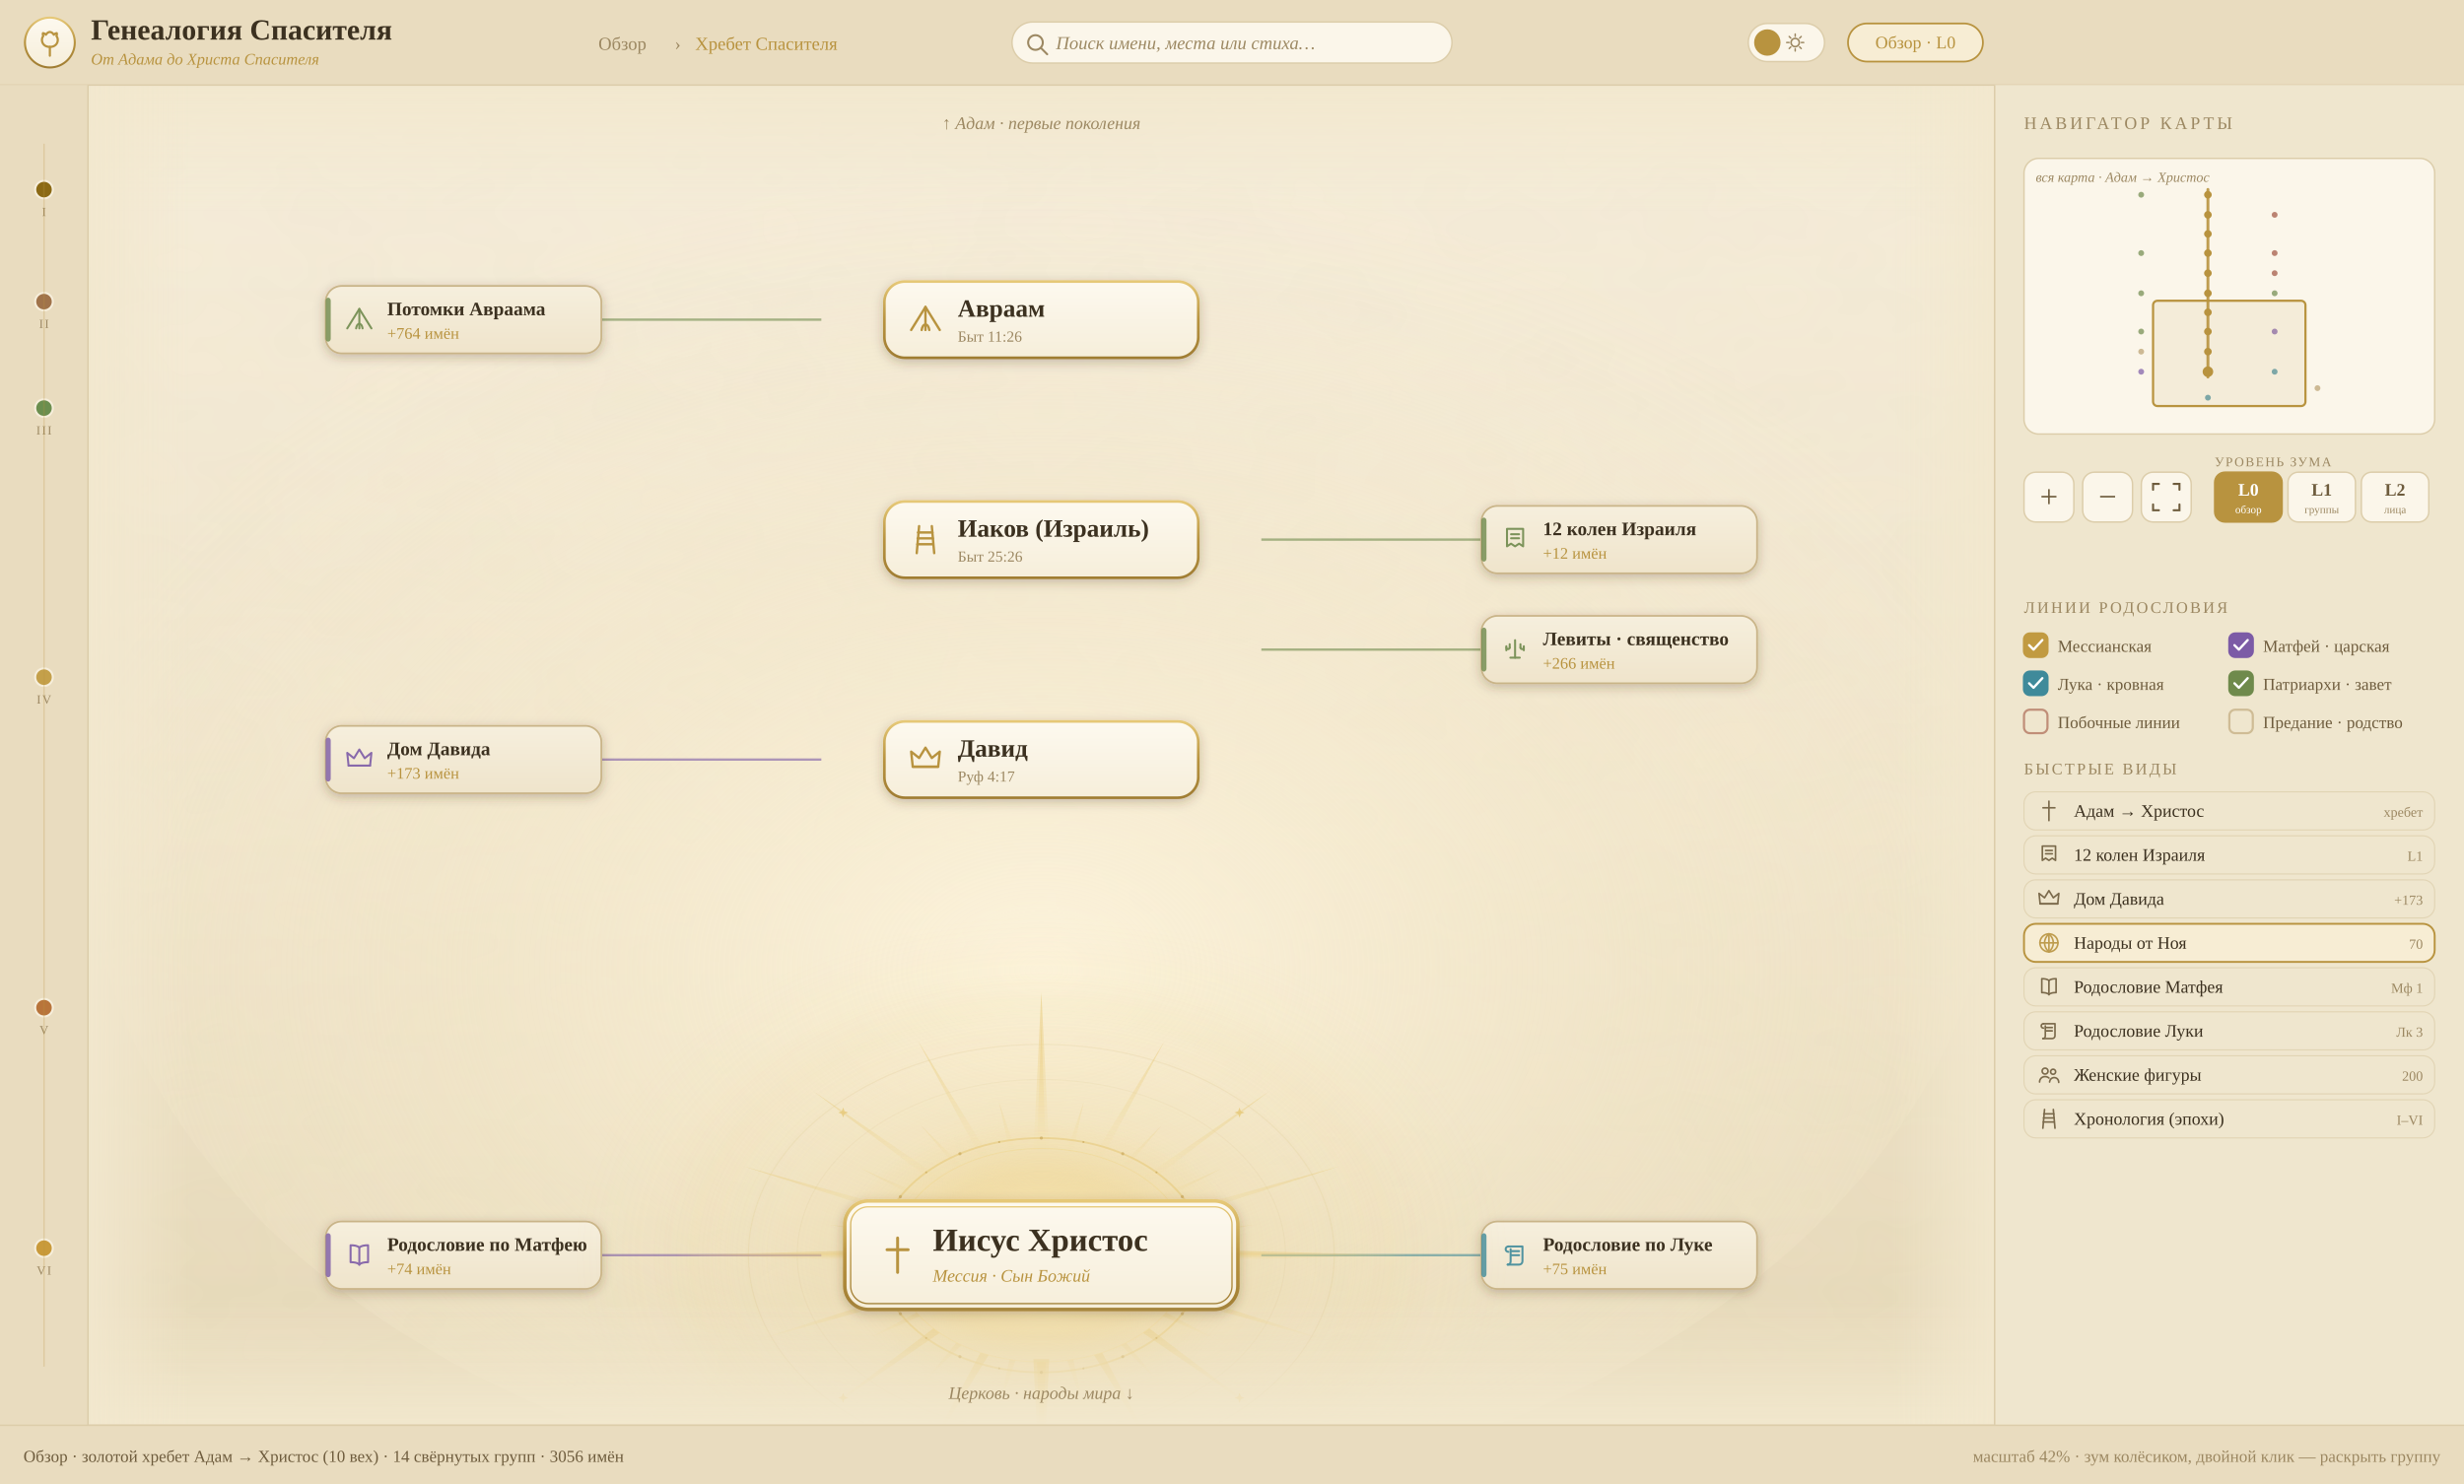
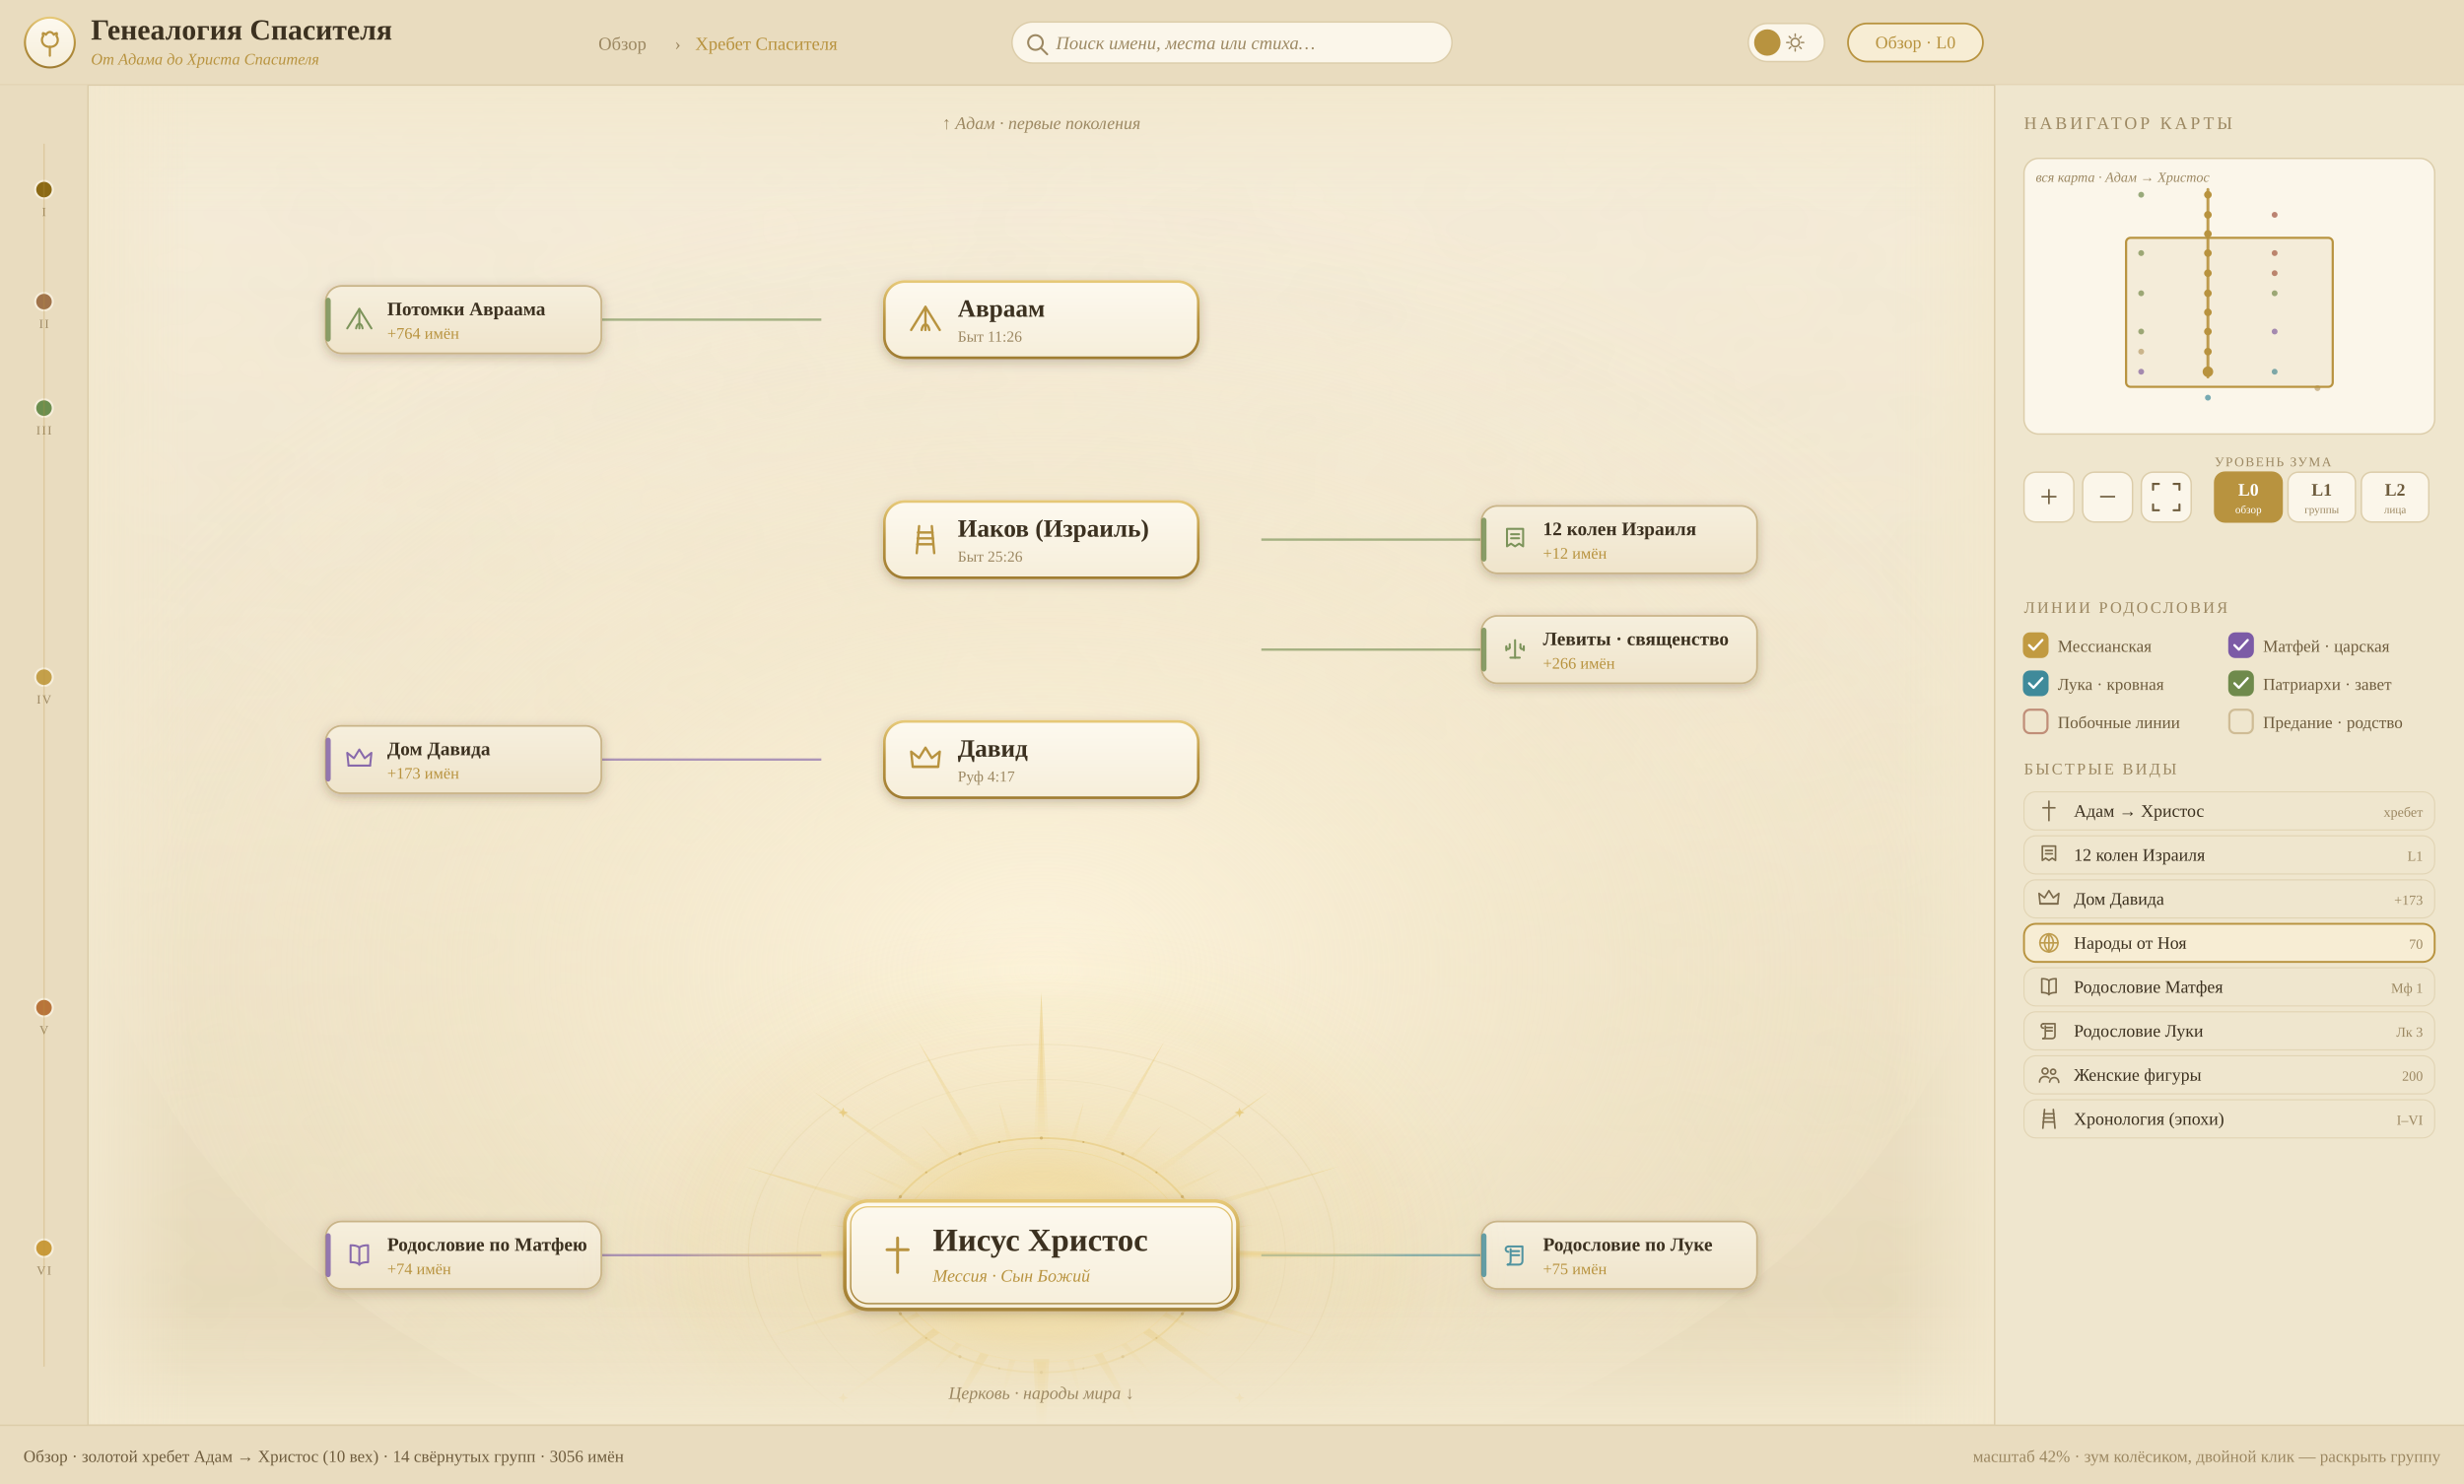
<svg xmlns="http://www.w3.org/2000/svg" viewBox="0 0 1680 1012" width="1680" height="1012" font-family="Georgia, 'Times New Roman', serif" role="img" aria-label="Генеалогия Спасителя — прототип интерфейса">
  <defs>
    <linearGradient id="paperGrad" x1="0" y1="0" x2="0" y2="1">
      <stop offset="0%" stop-color="#f6eedb" />
      <stop offset="55%" stop-color="#f0e5cb" />
      <stop offset="100%" stop-color="#e6d8b8" />
    </linearGradient>
    <linearGradient id="goldGrad" x1="0" y1="0" x2="0" y2="1">
      <stop offset="0%" stop-color="#e6c877" />
      <stop offset="50%" stop-color="#b8933f" />
      <stop offset="100%" stop-color="#a07d33" />
    </linearGradient>
    <linearGradient id="cardGrad" x1="0" y1="0" x2="0" y2="1">
      <stop offset="0%" stop-color="#fdf9ef" />
      <stop offset="100%" stop-color="#f6eeda" />
    </linearGradient>
    <linearGradient id="megaGrad" x1="0" y1="0" x2="0" y2="1">
      <stop offset="0%" stop-color="#f6efdd" />
      <stop offset="100%" stop-color="#efe4cb" />
    </linearGradient>
    <filter id="paperTex" x="-5%" y="-5%" width="110%" height="110%">
      <feTurbulence type="fractalNoise" baseFrequency="0.011 0.017" numOctaves="3" seed="7" stitchTiles="stitch" result="mot" />
      <feColorMatrix in="mot" type="matrix" values="0 0 0 0 0.42  0 0 0 0 0.32  0 0 0 0 0.15  0 0 0 0.06 0" />
    </filter>
    <filter id="grain" x="0" y="0" width="100%" height="100%">
      <feTurbulence type="fractalNoise" baseFrequency="0.9" numOctaves="2" seed="11" stitchTiles="stitch" result="g" />
      <feColorMatrix in="g" type="matrix" values="0 0 0 0 0  0 0 0 0 0  0 0 0 0 0  0 0 0 0.035 0" />
    </filter>
    <filter id="cardShadow" x="-30%" y="-30%" width="160%" height="180%">
      <feDropShadow dx="0" dy="2.2" stdDeviation="3.4" flood-color="#4a3616" flood-opacity="0.26" />
    </filter>
    <filter id="goldSoft" x="-60%" y="-60%" width="220%" height="220%">
      <feGaussianBlur stdDeviation="3.2" />
    </filter>
    <filter id="desat">
      <feColorMatrix type="saturate" values="0.15" />
    </filter>
    <radialGradient id="christBloom" cx="50%" cy="50%" r="50%">
      <stop offset="0%" stop-color="#f0d488" stop-opacity="0.55" />
      <stop offset="38%" stop-color="#e6c877" stop-opacity="0.22" />
      <stop offset="100%" stop-color="#e6c877" stop-opacity="0" />
    </radialGradient>
    <linearGradient id="christRay" x1="0" y1="0" x2="0" y2="1">
      <stop offset="0%" stop-color="#e6c877" stop-opacity="0.85" />
      <stop offset="100%" stop-color="#f0d488" stop-opacity="0" />
    </linearGradient>
    <radialGradient id="christCore" cx="50%" cy="50%" r="50%">
      <stop offset="0%" stop-color="#fff7e2" stop-opacity="0.9" />
      <stop offset="60%" stop-color="#f0d488" stop-opacity="0.3" />
      <stop offset="100%" stop-color="#f0d488" stop-opacity="0" />
    </radialGradient>
    <radialGradient id="christMandorla" cx="50%" cy="50%" r="50%">
      <stop offset="0%" stop-color="#fff7e2" stop-opacity="0" />
      <stop offset="58%" stop-color="#f0d488" stop-opacity="0" />
      <stop offset="74%" stop-color="#e6c877" stop-opacity="0.06" />
      <stop offset="86%" stop-color="#f0d488" stop-opacity="0.04" />
      <stop offset="100%" stop-color="#f0d488" stop-opacity="0" />
    </radialGradient>
    <radialGradient id="mapGlow" cx="50%" cy="60%" r="65%">
      <stop offset="0%" stop-color="#fff6df" stop-opacity="0.85" />
      <stop offset="48%" stop-color="#f7eccf" stop-opacity="0.4" />
      <stop offset="80%" stop-color="#f7eccf" stop-opacity="0.1" />
      <stop offset="100%" stop-color="#f7eccf" stop-opacity="0" />
    </radialGradient>
    <linearGradient id="fogT" x1="0" y1="0" x2="0" y2="1">
      <stop offset="0%" stop-color="#f2e8ce" stop-opacity="0.96" />
      <stop offset="100%" stop-color="#f2e8ce" stop-opacity="0" />
    </linearGradient>
    <linearGradient id="fogB" x1="0" y1="0" x2="0" y2="1">
      <stop offset="0%" stop-color="#f2e8ce" stop-opacity="0" />
      <stop offset="100%" stop-color="#f2e8ce" stop-opacity="0.96" />
    </linearGradient>
    <linearGradient id="fogL" x1="0" y1="0" x2="1" y2="0">
      <stop offset="0%" stop-color="#f2e8ce" stop-opacity="0.9" />
      <stop offset="100%" stop-color="#f2e8ce" stop-opacity="0" />
    </linearGradient>
    <linearGradient id="fogR" x1="0" y1="0" x2="1" y2="0">
      <stop offset="0%" stop-color="#f2e8ce" stop-opacity="0" />
      <stop offset="100%" stop-color="#f2e8ce" stop-opacity="0.9" />
    </linearGradient>
    <clipPath id="mapClip">
      <rect x="60" y="58" width="1300" height="914" />
    </clipPath>
    <clipPath id="miniClip">
      <rect x="1380" y="108" width="280" height="188" rx="10" />
    </clipPath>
    <symbol id="ic-person" viewBox="0 0 24 24" fill="none" stroke="currentColor" stroke-width="1.5" stroke-linecap="round" stroke-linejoin="round">
      <circle cx="12" cy="8" r="3.4" />
      <path d="M5.5 19c0-3.6 2.9-6 6.5-6s6.5 2.4 6.5 6" />
    </symbol>
    <symbol id="ic-people" viewBox="0 0 24 24" fill="none" stroke="currentColor" stroke-width="1.5" stroke-linecap="round" stroke-linejoin="round">
      <circle cx="8.5" cy="8.6" r="2.7" />
      <circle cx="15.8" cy="9.2" r="2.3" />
      <path d="M3.5 18.5c0-2.9 2.2-4.9 5-4.9 1.4 0 2.6.5 3.5 1.3" />
      <path d="M12.6 18.5c.2-2.4 2-4 4.2-4 2.3 0 4.1 1.8 4.1 4.4" />
    </symbol>
    <symbol id="ic-ark" viewBox="0 0 24 24" fill="none" stroke="currentColor" stroke-width="1.5" stroke-linecap="round" stroke-linejoin="round">
      <path d="M3 12.5c1.6 3 5 4.7 9 4.7s7.4-1.7 9-4.7" />
      <path d="M6.2 12.4V8.8h11.6v3.6" />
      <path d="M9.4 8.8V6.4h5.2v2.4" />
      <path d="M12 6.4V4.6" />
    </symbol>
    <symbol id="ic-tent" viewBox="0 0 24 24" fill="none" stroke="currentColor" stroke-width="1.5" stroke-linecap="round" stroke-linejoin="round">
      <path d="M3 18.5 12 4l9 14.5" />
      <path d="M12 4v14.5" />
      <path d="M9.6 18.5c.3-2 1.1-3.4 2.4-3.4s2.1 1.4 2.4 3.4" />
    </symbol>
    <symbol id="ic-ladder" viewBox="0 0 24 24" fill="none" stroke="currentColor" stroke-width="1.5" stroke-linecap="round" stroke-linejoin="round">
      <path d="M8 3.5 6.5 20.5M16 3.5 17.5 20.5" />
      <path d="M7.3 7.5h9.1M7.1 11.2h9.5M6.9 14.9h9.9" />
    </symbol>
    <symbol id="ic-lion" viewBox="0 0 24 24" fill="none" stroke="currentColor" stroke-width="1.5" stroke-linecap="round" stroke-linejoin="round">
      <circle cx="8.7" cy="8" r="1.7" />
      <circle cx="15.3" cy="8" r="1.7" />
      <circle cx="12" cy="12.6" r="6" />
      <circle cx="12" cy="13" r="3.7" />
      <circle cx="10.4" cy="12.3" r=".62" fill="currentColor" stroke="none" />
      <circle cx="13.6" cy="12.3" r=".62" fill="currentColor" stroke="none" />
      <path d="M12 13.8v1.2M10.8 15.1c.75.55 1.65.55 2.4 0" />
      <path d="M8.9 10.4c.5-.45 1.2-.45 1.7 0M13.4 10.4c.5-.45 1.2-.45 1.7 0" />
    </symbol>
    <symbol id="ic-crown" viewBox="0 0 24 24" fill="none" stroke="currentColor" stroke-width="1.5" stroke-linecap="round" stroke-linejoin="round">
      <path d="M4 16.5 3 7l5 4 4-6.5 4 6.5 5-4-1 9.5z" />
      <path d="M4 16.5h16" />
    </symbol>
    <symbol id="ic-cross" viewBox="0 0 24 24" fill="none" stroke="currentColor" stroke-width="1.5" stroke-linecap="round" stroke-linejoin="round">
      <path d="M12 3.2v17.6M6.6 9.2h10.8" />
    </symbol>
    <symbol id="ic-tree" viewBox="0 0 24 24" fill="none" stroke="currentColor" stroke-width="1.5" stroke-linecap="round" stroke-linejoin="round">
      <path d="M12 21v-6" />
      <path d="M12 15c-3.6 0-5.4-2.3-5.4-4.8 0-1 .4-2 .9-2.6-.3-.6-.4-1.3-.2-2 .8.1 1.5.5 2 1.1.6-1 1.6-1.9 2.7-1.9s2.1.9 2.7 1.9c.5-.6 1.2-1 2-1.1.2.7.1 1.4-.2 2 .5.6.9 1.6.9 2.6C17.4 12.7 15.6 15 12 15z" />
    </symbol>
    <symbol id="ic-scroll" viewBox="0 0 24 24" fill="none" stroke="currentColor" stroke-width="1.5" stroke-linecap="round" stroke-linejoin="round">
      <path d="M7 5.5h10.5v11a2.5 2.5 0 0 1-2.5 2.5H6.5" />
      <path d="M9.5 9h5.5M9.5 12h5.5" />
      <path d="M7 5.5A2 2 0 0 0 5 7.5 2 2 0 0 0 7 9.5M6.5 19a2.2 2.2 0 0 0 2.2-2.2V7.5" />
    </symbol>
    <symbol id="ic-book" viewBox="0 0 24 24" fill="none" stroke="currentColor" stroke-width="1.5" stroke-linecap="round" stroke-linejoin="round">
      <path d="M12 6.2v13" />
      <path d="M12 6.2C10.4 5 8.4 4.6 5.5 4.6v12.6c2.9 0 4.9.4 6.5 1.6 1.6-1.2 3.6-1.6 6.5-1.6V4.6c-2.9 0-4.9.4-6.5 1.6z" />
    </symbol>
    <symbol id="ic-temple" viewBox="0 0 24 24" fill="none" stroke="currentColor" stroke-width="1.5" stroke-linecap="round" stroke-linejoin="round">
      <path d="M3.5 8 12 3.5 20.5 8z" />
      <path d="M4.5 8v8.5M9 8v8.5M15 8v8.5M19.5 8v8.5" />
      <path d="M3 20h18M3.5 16.5h17" />
    </symbol>
    <symbol id="ic-menorah" viewBox="0 0 24 24" fill="none" stroke="currentColor" stroke-width="1.5" stroke-linecap="round" stroke-linejoin="round">
      <path d="M12 5v13" />
      <path d="M8 8v2.5M16 8v2.5M5.5 9.5v3M18.5 9.5v3" />
      <path d="M8 10.5c0 1.5-2.5 1.5-2.5 0M16 10.5c0 1.5 2.5 1.5 2.5 0" />
      <path d="M8.5 18h7" />
    </symbol>
    <symbol id="ic-camel" viewBox="0 0 24 24" fill="none" stroke="currentColor" stroke-width="1.5" stroke-linecap="round" stroke-linejoin="round">
      <path d="M4 17.5v-2.3c0-.9.7-1.6 1.6-1.6.6 0 1.1.3 1.4.8.5-1.9 1.3-3.4 2.4-3.4 1 0 1.7 1.1 2.2 2.6.5-1 1.2-1.7 2.1-1.7 1.4 0 2.3 1.6 2.3 3.8v3.4" />
      <path d="M18 17.5v-4.2c0-.7.3-1.3.9-1.3" />
      <path d="M6.5 17.5v1.8M9.5 17.5v1.8M13.5 17.5v1.8M16.5 17.5v1.8" />
    </symbol>
    <symbol id="ic-mountain" viewBox="0 0 24 24" fill="none" stroke="currentColor" stroke-width="1.5" stroke-linecap="round" stroke-linejoin="round">
      <path d="M2.5 18.5 9 8l3.2 4.8L15 8.5l6.5 10z" />
      <path d="M7.4 10.4 9 8l1.6 2.4" />
    </symbol>
    <symbol id="ic-gate" viewBox="0 0 24 24" fill="none" stroke="currentColor" stroke-width="1.5" stroke-linecap="round" stroke-linejoin="round">
      <path d="M5 20V9a7 7 0 0 1 14 0v11" />
      <path d="M5 20h14" />
      <path d="M9 20v-7a3 3 0 0 1 6 0v7" />
    </symbol>
    <symbol id="ic-tribes" viewBox="0 0 24 24" fill="none" stroke="currentColor" stroke-width="1.5" stroke-linecap="round" stroke-linejoin="round">
      <path d="M6 4h12v13l-3-2-3 2-3-2-3 2z" />
      <path d="M9 8h6M9 11h6" />
    </symbol>
    <symbol id="ic-globe" viewBox="0 0 24 24" fill="none" stroke="currentColor" stroke-width="1.5" stroke-linecap="round" stroke-linejoin="round">
      <circle cx="12" cy="12" r="8.2" />
      <path d="M3.8 12h16.4M12 3.8v16.4" />
      <path d="M12 3.8c2.6 2.3 4 5.2 4 8.2s-1.4 5.9-4 8.2c-2.6-2.3-4-5.2-4-8.2s1.4-5.9 4-8.2z" />
    </symbol>
  </defs>
  <rect x="0" y="0" width="1680" height="1012" fill="#e9dcbf" />
  <g clip-path="url(#mapClip)">
    <rect x="60" y="58" width="1300" height="914" fill="url(#paperGrad)" />
    <rect x="60" y="58" width="1300" height="914" filter="url(#paperTex)" opacity="0.5" />
    <ellipse cx="710" cy="569.84" rx="650" ry="457" fill="url(#mapGlow)" />
    <line x1="710" y1="178" x2="710" y2="876" stroke="#f0d488" stroke-width="10" stroke-linecap="round" opacity="0.4" filter="url(#goldSoft)" />
    <line x1="710" y1="178" x2="710" y2="876" stroke="url(#goldGrad)" stroke-width="3.4" stroke-linecap="round" />
    <path d="M560.0 218.0 C 485.0 218.0, 485.0 218.0, 410.0 218.0" fill="none" stroke="#6f8a4c" stroke-width="1.6" opacity="0.6" />
    <path d="M860.0 368.0 C 935.0 368.0, 935.0 368.0, 1010.0 368.0" fill="none" stroke="#6f8a4c" stroke-width="1.6" opacity="0.6" />
    <path d="M560.0 518.0 C 485.0 518.0, 485.0 518.0, 410.0 518.0" fill="none" stroke="#7c5ba6" stroke-width="1.6" opacity="0.6" />
    <path d="M860.0 443.0 C 935.0 443.0, 935.0 443.0, 1010.0 443.0" fill="none" stroke="#6f8a4c" stroke-width="1.6" opacity="0.6" />
    <path d="M560.0 856.0 C 485.0 856.0, 485.0 856.0, 410.0 856.0" fill="none" stroke="#7c5ba6" stroke-width="1.6" opacity="0.6" />
    <path d="M860.0 856.0 C 935.0 856.0, 935.0 856.0, 1010.0 856.0" fill="none" stroke="#3f8a9a" stroke-width="1.6" opacity="0.6" />
    <g filter="url(#cardShadow)">
      <rect x="222.0" y="195.0" width="188" height="46" rx="11" fill="url(#megaGrad)" stroke="#c9b488" stroke-width="1.2" />
    </g>
    <rect x="222.0" y="203.0" width="3.5" height="30" rx="2" fill="#6f8a4c" opacity="0.8" />
    <use href="#ic-tent" x="234.0" y="207.0" width="22" height="22" color="#6f8a4c" opacity="0.9" />
    <text x="264.0" y="215.0" font-size="13" fill="#3c3120" font-weight="bold">Потомки Авраама</text>
    <text x="264.0" y="231.0" font-size="11" fill="#b8933f">+764 имён</text>
    <g filter="url(#cardShadow)">
      <rect x="1010.0" y="345.0" width="188" height="46" rx="11" fill="url(#megaGrad)" stroke="#c9b488" stroke-width="1.2" />
    </g>
    <rect x="1010.0" y="353.0" width="3.5" height="30" rx="2" fill="#6f8a4c" opacity="0.8" />
    <use href="#ic-tribes" x="1022.0" y="357.0" width="22" height="22" color="#6f8a4c" opacity="0.9" />
    <text x="1052.0" y="365.0" font-size="13" fill="#3c3120" font-weight="bold">12 колен Израиля</text>
    <text x="1052.0" y="381.0" font-size="11" fill="#b8933f">+12 имён</text>
    <g filter="url(#cardShadow)">
      <rect x="222.0" y="495.0" width="188" height="46" rx="11" fill="url(#megaGrad)" stroke="#c9b488" stroke-width="1.2" />
    </g>
    <rect x="222.0" y="503.0" width="3.5" height="30" rx="2" fill="#7c5ba6" opacity="0.8" />
    <use href="#ic-crown" x="234.0" y="507.0" width="22" height="22" color="#7c5ba6" opacity="0.9" />
    <text x="264.0" y="515.0" font-size="13" fill="#3c3120" font-weight="bold">Дом Давида</text>
    <text x="264.0" y="531.0" font-size="11" fill="#b8933f">+173 имён</text>
    <g filter="url(#cardShadow)">
      <rect x="1010.0" y="420.0" width="188" height="46" rx="11" fill="url(#megaGrad)" stroke="#c9b488" stroke-width="1.2" />
    </g>
    <rect x="1010.0" y="428.0" width="3.5" height="30" rx="2" fill="#6f8a4c" opacity="0.8" />
    <use href="#ic-menorah" x="1022.0" y="432.0" width="22" height="22" color="#6f8a4c" opacity="0.9" />
    <text x="1052.0" y="440.0" font-size="13" fill="#3c3120" font-weight="bold">Левиты · священство</text>
    <text x="1052.0" y="456.0" font-size="11" fill="#b8933f">+266 имён</text>
    <g filter="url(#cardShadow)">
      <rect x="222.0" y="833.0" width="188" height="46" rx="11" fill="url(#megaGrad)" stroke="#c9b488" stroke-width="1.2" />
    </g>
    <rect x="222.0" y="841.0" width="3.5" height="30" rx="2" fill="#7c5ba6" opacity="0.8" />
    <use href="#ic-book" x="234.0" y="845.0" width="22" height="22" color="#7c5ba6" opacity="0.9" />
    <text x="264.0" y="853.0" font-size="13" fill="#3c3120" font-weight="bold">Родословие по Матфею</text>
    <text x="264.0" y="869.0" font-size="11" fill="#b8933f">+74 имён</text>
    <g filter="url(#cardShadow)">
      <rect x="1010.0" y="833.0" width="188" height="46" rx="11" fill="url(#megaGrad)" stroke="#c9b488" stroke-width="1.2" />
    </g>
    <rect x="1010.0" y="841.0" width="3.5" height="30" rx="2" fill="#3f8a9a" opacity="0.8" />
    <use href="#ic-scroll" x="1022.0" y="845.0" width="22" height="22" color="#3f8a9a" opacity="0.9" />
    <text x="1052.0" y="853.0" font-size="13" fill="#3c3120" font-weight="bold">Родословие по Луке</text>
    <text x="1052.0" y="869.0" font-size="11" fill="#b8933f">+75 имён</text>
    <g filter="url(#cardShadow)">
      <rect x="603.0" y="192.0" width="214" height="52" rx="14" fill="url(#cardGrad)" stroke="url(#goldGrad)" stroke-width="1.8" />
    </g>
    <use href="#ic-tent" x="618.0" y="205.0" width="26" height="26" color="#b8933f" opacity="1" />
    <text x="653.0" y="216.0" font-size="17" fill="#3c3120" font-weight="bold">Авраам</text>
    <text x="653.0" y="233.0" font-size="10.5" fill="#9c8862">Быт 11:26</text>
    <g filter="url(#cardShadow)">
      <rect x="603.0" y="342.0" width="214" height="52" rx="14" fill="url(#cardGrad)" stroke="url(#goldGrad)" stroke-width="1.8" />
    </g>
    <use href="#ic-ladder" x="618.0" y="355.0" width="26" height="26" color="#b8933f" opacity="1" />
    <text x="653.0" y="366.0" font-size="17" fill="#3c3120" font-weight="bold">Иаков (Израиль)</text>
    <text x="653.0" y="383.0" font-size="10.5" fill="#9c8862">Быт 25:26</text>
    <g filter="url(#cardShadow)">
      <rect x="603.0" y="492.0" width="214" height="52" rx="14" fill="url(#cardGrad)" stroke="url(#goldGrad)" stroke-width="1.8" />
    </g>
    <use href="#ic-crown" x="618.0" y="505.0" width="26" height="26" color="#b8933f" opacity="1" />
    <text x="653.0" y="516.0" font-size="17" fill="#3c3120" font-weight="bold">Давид</text>
    <text x="653.0" y="533.0" font-size="10.5" fill="#9c8862">Руф 4:17</text>
    <ellipse cx="710.0" cy="856.0" rx="320.5" ry="230.8" fill="url(#christMandorla)" />
    <ellipse cx="710.0" cy="856.0" rx="199.7" ry="143.8" fill="none" stroke="#b8933f" stroke-width="0.8" opacity="0.1" />
    <ellipse cx="710.0" cy="856.0" rx="166.4" ry="119.8" fill="none" stroke="#b8933f" stroke-width="0.7" opacity="0.07" />
    <ellipse cx="710.0" cy="856.0" rx="265.1" ry="190.8" fill="url(#christBloom)" />
    <ellipse cx="710.0" cy="856.0" rx="141.8" ry="93.2" fill="url(#christCore)" />
    <path d="M811.0 853.8 L929.4 856.0 L811.0 858.2 Z" fill="url(#christRay)" opacity="0.6" />
    <path d="M809.5 868.7 L855.1 876.8 L808.7 871.7 Z" fill="url(#christRay)" opacity="0.34" />
    <path d="M804.5 881.8 L912.7 916.5 L802.2 885.9 Z" fill="url(#christRay)" opacity="0.6" />
    <path d="M795.2 895.2 L833.0 915.2 L792.9 897.7 Z" fill="url(#christRay)" opacity="0.34" />
    <path d="M783.6 905.9 L865.2 967.7 L779.3 909.0 Z" fill="url(#christRay)" opacity="0.6" />
    <path d="M767.9 915.7 L792.2 944.6 L764.4 917.4 Z" fill="url(#christRay)" opacity="0.34" />
    <path d="M751.5 922.4 L794.0 1002.0 L745.9 924.0 Z" fill="url(#christRay)" opacity="0.6" />
    <path d="M731.8 927.1 L738.9 960.5 L727.6 927.7 Z" fill="url(#christRay)" opacity="0.34" />
    <path d="M713.0 928.8 L710.0 1014.0 L707.0 928.8 Z" fill="url(#christRay)" opacity="0.6" />
    <path d="M692.4 927.7 L681.1 960.5 L688.2 927.1 Z" fill="url(#christRay)" opacity="0.34" />
    <path d="M674.1 924.0 L626.0 1002.0 L668.5 922.4 Z" fill="url(#christRay)" opacity="0.6" />
    <path d="M655.6 917.4 L627.8 944.6 L652.1 915.7 Z" fill="url(#christRay)" opacity="0.34" />
    <path d="M640.7 909.0 L554.8 967.7 L636.4 905.9 Z" fill="url(#christRay)" opacity="0.6" />
    <path d="M627.1 897.7 L587.0 915.2 L624.8 895.2 Z" fill="url(#christRay)" opacity="0.34" />
    <path d="M617.8 885.9 L507.3 916.5 L615.5 881.8 Z" fill="url(#christRay)" opacity="0.6" />
    <path d="M611.3 871.7 L564.9 876.8 L610.5 868.7 Z" fill="url(#christRay)" opacity="0.34" />
    <path d="M609.0 858.2 L490.6 856.0 L609.0 853.8 Z" fill="url(#christRay)" opacity="0.6" />
    <path d="M610.5 843.3 L564.9 835.2 L611.3 840.3 Z" fill="url(#christRay)" opacity="0.34" />
    <path d="M615.5 830.2 L507.3 795.5 L617.8 826.1 Z" fill="url(#christRay)" opacity="0.6" />
    <path d="M624.8 816.8 L587.0 796.8 L627.1 814.3 Z" fill="url(#christRay)" opacity="0.34" />
    <path d="M636.4 806.1 L554.8 744.3 L640.7 803.0 Z" fill="url(#christRay)" opacity="0.6" />
    <path d="M652.1 796.3 L627.8 767.4 L655.6 794.6 Z" fill="url(#christRay)" opacity="0.34" />
    <path d="M668.5 789.6 L626.0 710.0 L674.1 788.0 Z" fill="url(#christRay)" opacity="0.6" />
    <path d="M688.2 784.9 L681.1 751.5 L692.4 784.3 Z" fill="url(#christRay)" opacity="0.34" />
    <path d="M707.0 783.2 L710.0 698.0 L713.0 783.2 Z" fill="url(#christRay)" opacity="0.6" />
    <path d="M727.6 784.3 L738.9 751.5 L731.8 784.9 Z" fill="url(#christRay)" opacity="0.34" />
    <path d="M745.9 788.0 L794.0 710.0 L751.5 789.6 Z" fill="url(#christRay)" opacity="0.6" />
    <path d="M764.4 794.6 L792.2 767.4 L767.9 796.3 Z" fill="url(#christRay)" opacity="0.34" />
    <path d="M779.3 803.0 L865.2 744.3 L783.6 806.1 Z" fill="url(#christRay)" opacity="0.6" />
    <path d="M792.9 814.3 L833.0 796.8 L795.2 816.8 Z" fill="url(#christRay)" opacity="0.34" />
    <path d="M802.2 826.1 L912.7 795.5 L804.5 830.2 Z" fill="url(#christRay)" opacity="0.6" />
    <path d="M808.7 840.3 L855.1 835.2 L809.5 843.3 Z" fill="url(#christRay)" opacity="0.34" />
    <path d="M808.5 852.1 L959.0 856.0 L808.5 859.9 Z" fill="url(#christRay)" opacity="0.7" />
    <path d="M715.4 926.9 L710.0 1035.3 L704.6 926.9 Z" fill="url(#christRay)" opacity="0.7" />
    <path d="M611.5 859.9 L461.0 856.0 L611.5 852.1 Z" fill="url(#christRay)" opacity="0.7" />
    <path d="M704.6 785.1 L710.0 676.7 L715.4 785.1 Z" fill="url(#christRay)" opacity="0.7" />
    <ellipse cx="710.0" cy="856.0" rx="111.0" ry="79.9" fill="none" stroke="#e6c877" stroke-width="1.3" opacity="0.55" />
    <ellipse cx="710.0" cy="856.0" rx="101.1" ry="72.8" fill="none" stroke="#f0d488" stroke-width="0.7" opacity="0.4" />
    <circle cx="821.0" cy="856.0" r="1.1" fill="#b8933f" opacity="0.45" />
    <circle cx="817.2" cy="876.7" r="0.7" fill="#b8933f" opacity="0.45" />
    <circle cx="806.1" cy="895.9" r="1.1" fill="#b8933f" opacity="0.45" />
    <circle cx="788.5" cy="912.5" r="0.7" fill="#b8933f" opacity="0.45" />
    <circle cx="765.5" cy="925.2" r="1.1" fill="#b8933f" opacity="0.45" />
    <circle cx="738.7" cy="933.2" r="0.7" fill="#b8933f" opacity="0.45" />
    <circle cx="710.0" cy="935.9" r="1.1" fill="#b8933f" opacity="0.45" />
    <circle cx="681.3" cy="933.2" r="0.7" fill="#b8933f" opacity="0.45" />
    <circle cx="654.5" cy="925.2" r="1.1" fill="#b8933f" opacity="0.45" />
    <circle cx="631.5" cy="912.5" r="0.7" fill="#b8933f" opacity="0.45" />
    <circle cx="613.9" cy="895.9" r="1.1" fill="#b8933f" opacity="0.45" />
    <circle cx="602.8" cy="876.7" r="0.7" fill="#b8933f" opacity="0.45" />
    <circle cx="599.0" cy="856.0" r="1.1" fill="#b8933f" opacity="0.45" />
    <circle cx="602.8" cy="835.3" r="0.7" fill="#b8933f" opacity="0.45" />
    <circle cx="613.9" cy="816.1" r="1.1" fill="#b8933f" opacity="0.45" />
    <circle cx="631.5" cy="799.5" r="0.7" fill="#b8933f" opacity="0.45" />
    <circle cx="654.5" cy="786.8" r="1.1" fill="#b8933f" opacity="0.45" />
    <circle cx="681.3" cy="778.8" r="0.7" fill="#b8933f" opacity="0.45" />
    <circle cx="710.0" cy="776.1" r="1.1" fill="#b8933f" opacity="0.45" />
    <circle cx="738.7" cy="778.8" r="0.7" fill="#b8933f" opacity="0.45" />
    <circle cx="765.5" cy="786.8" r="1.1" fill="#b8933f" opacity="0.45" />
    <circle cx="788.5" cy="799.5" r="0.7" fill="#b8933f" opacity="0.45" />
    <circle cx="806.1" cy="816.1" r="1.1" fill="#b8933f" opacity="0.45" />
    <circle cx="817.2" cy="835.3" r="0.7" fill="#b8933f" opacity="0.45" />
    <path d="M845.1 949.9 L846.1 952.3 L848.5 953.3 L846.1 954.2 L845.1 956.7 L844.2 954.2 L841.7 953.3 L844.2 952.3 Z" fill="#e6c877" opacity="0.8" />
    <path d="M574.9 949.9 L575.8 952.3 L578.3 953.3 L575.8 954.2 L574.9 956.7 L573.9 954.2 L571.5 953.3 L573.9 952.3 Z" fill="#e6c877" opacity="0.8" />
    <path d="M574.9 755.3 L575.8 757.8 L578.3 758.7 L575.8 759.7 L574.9 762.1 L573.9 759.7 L571.5 758.7 L573.9 757.8 Z" fill="#e6c877" opacity="0.8" />
    <path d="M845.1 755.3 L846.1 757.8 L848.5 758.7 L846.1 759.7 L845.1 762.1 L844.2 759.7 L841.7 758.7 L844.2 757.8 Z" fill="#e6c877" opacity="0.8" />
    <g filter="url(#cardShadow)">
      <rect x="576.0" y="819.0" width="268" height="74" rx="16" fill="url(#cardGrad)" stroke="url(#goldGrad)" stroke-width="2.4" />
      <rect x="580.0" y="823.0" width="260" height="66" rx="12" fill="none" stroke="url(#goldGrad)" stroke-width="0.9" />
    </g>
    <use href="#ic-cross" x="596.0" y="840.0" width="32" height="32" color="#b8933f" opacity="1" />
    <text x="636.0" y="853.0" font-size="22" fill="#3c3120" font-weight="bold">Иисус Христос</text>
    <text x="636.0" y="874.0" font-size="12" fill="#b8933f" font-style="italic">Мессия · Сын Божий</text>
    <rect x="60" y="58" width="1300" height="86" fill="url(#fogT)" />
    <rect x="60" y="886" width="1300" height="86" fill="url(#fogB)" />
    <rect x="60" y="58" width="70" height="914" fill="url(#fogL)" />
    <rect x="1290" y="58" width="70" height="914" fill="url(#fogR)" />
    <text x="710" y="88" text-anchor="middle" font-size="12" fill="#9c8862" font-style="italic">↑ Адам · первые поколения</text>
    <text x="710" y="954" text-anchor="middle" font-size="12" fill="#9c8862" font-style="italic">Церковь · народы мира ↓</text>
  </g>
  <rect x="60" y="58" width="1300" height="914" fill="none" stroke="#dccdaa" stroke-width="1" />
  <rect x="0" y="0" width="1680" height="58" fill="#e9dcbf" />
  <line x1="0" y1="58" x2="1680" y2="58" stroke="#dccdaa" stroke-width="1" />
  <circle cx="34" cy="29" r="17" fill="url(#cardGrad)" stroke="url(#goldGrad)" stroke-width="1.4" />
  <use href="#ic-tree" x="22.0" y="17.0" width="24" height="24" color="#b8933f" opacity="1" />
  <text x="62" y="27" font-size="20" fill="#3c3120" font-weight="bold">Генеалогия Спасителя</text>
  <text x="62" y="44" font-size="11" fill="#b8933f" font-style="italic">От Адама до Христа Спасителя</text>
  <text x="408.0" y="34.0" font-size="12.5" fill="#9c8862">Обзор</text>
  <text x="460.0" y="34.0" font-size="12.5" fill="#9c8862">›</text>
  <text x="474.0" y="34.0" font-size="12.5" fill="#b8933f">Хребет Спасителя</text>
  <rect x="690.0" y="15.0" width="300.0" height="28" rx="14" fill="#fbf6ea" stroke="#dccdaa" stroke-width="1" />
  <circle cx="706.0" cy="29.0" r="5" fill="none" stroke="#9c8862" stroke-width="1.4" />
  <line x1="710.0" y1="33.0" x2="714.0" y2="37.0" stroke="#9c8862" stroke-width="1.4" stroke-linecap="round" />
  <text x="720.0" y="33.5" font-size="12.5" fill="#9c8862" font-style="italic">Поиск имени, места или стиха…</text>
  <rect x="1192.0" y="16.0" width="52" height="26" rx="13" fill="#fbf6ea" stroke="#dccdaa" stroke-width="1" />
  <circle cx="1205.0" cy="29.0" r="9" fill="#b8933f" />
  <circle cx="1224.0" cy="29.0" r="2.8" fill="none" stroke="#9c8862" stroke-width="1.1" />
  <g stroke="#9c8862" stroke-width="1" stroke-linecap="round">
    <line x1="1228.2" y1="29.0" x2="1229.8" y2="29.0" />
    <line x1="1227.0" y1="32.0" x2="1228.1" y2="33.1" />
    <line x1="1224.0" y1="33.2" x2="1224.0" y2="34.8" />
    <line x1="1221.0" y1="32.0" x2="1219.9" y2="33.1" />
    <line x1="1219.8" y1="29.0" x2="1218.2" y2="29.0" />
    <line x1="1221.0" y1="26.0" x2="1219.9" y2="24.9" />
    <line x1="1224.0" y1="24.8" x2="1224.0" y2="23.2" />
    <line x1="1227.0" y1="26.0" x2="1228.1" y2="24.9" />
  </g>
  <rect x="1260.0" y="16.0" width="92" height="26" rx="13" fill="#f7edd4" stroke="#b8933f" stroke-width="1.2" />
  <text x="1306.0" y="33.0" text-anchor="middle" font-size="12" fill="#b8933f">Обзор · L0</text>
  <rect x="0" y="58" width="60" height="914" fill="#e9dcbf" />
  <line x1="60" y1="58" x2="60" y2="972" stroke="#dccdaa" stroke-width="1" />
  <circle cx="30" cy="129.3" r="6" fill="#8B6914" stroke="#f6eedb" stroke-width="1.4" />
  <text x="30" y="147.3" text-anchor="middle" font-size="8.5" letter-spacing="1" fill="#9c8862">I</text>
  <circle cx="30" cy="205.7" r="6" fill="#A0734A" stroke="#f6eedb" stroke-width="1.4" />
  <text x="30" y="223.7" text-anchor="middle" font-size="8.5" letter-spacing="1" fill="#9c8862">II</text>
  <circle cx="30" cy="278.3" r="6" fill="#6B8E4E" stroke="#f6eedb" stroke-width="1.4" />
  <text x="30" y="296.3" text-anchor="middle" font-size="8.5" letter-spacing="1" fill="#9c8862">III</text>
  <circle cx="30" cy="461.8" r="6" fill="#C4A04A" stroke="#f6eedb" stroke-width="1.4" />
  <text x="30" y="479.8" text-anchor="middle" font-size="8.5" letter-spacing="1" fill="#9c8862">IV</text>
  <circle cx="30" cy="687.2" r="6" fill="#B8743A" stroke="#f6eedb" stroke-width="1.4" />
  <text x="30" y="705.2" text-anchor="middle" font-size="8.5" letter-spacing="1" fill="#9c8862">V</text>
  <circle cx="30" cy="851.2" r="6" fill="#C99A3A" stroke="#f6eedb" stroke-width="1.4" />
  <text x="30" y="869.2" text-anchor="middle" font-size="8.5" letter-spacing="1" fill="#9c8862">VI</text>
  <line x1="30" y1="98.0" x2="30" y2="932.0" stroke="#b8933f" stroke-width="1" opacity="0.25" />
  <rect x="1360" y="58" width="320" height="914" fill="#efe6ce" />
  <line x1="1360" y1="58" x2="1360" y2="972" stroke="#dccdaa" stroke-width="1" />
  <text x="1380" y="88" font-size="12" letter-spacing="2" fill="#9c8862">НАВИГАТОР КАРТЫ</text>
  <rect x="1380" y="108" width="280" height="188" rx="10" fill="#fbf6ea" stroke="#dccdaa" stroke-width="1" />
  <g clip-path="url(#miniClip)">
    <line x1="1505.4" y1="129.2" x2="1505.4" y2="257.1" stroke="#b8933f" stroke-width="2" stroke-linecap="round" opacity="0.9" />
    <circle cx="1505.4" cy="132.8" r="2.6" fill="#b8933f" opacity="1" />
    <circle cx="1505.4" cy="146.5" r="2.6" fill="#b8933f" opacity="1" />
    <circle cx="1505.4" cy="159.5" r="2.6" fill="#b8933f" opacity="1" />
    <circle cx="1505.4" cy="172.6" r="2.6" fill="#b8933f" opacity="1" />
    <circle cx="1505.4" cy="186.3" r="2.6" fill="#b8933f" opacity="1" />
    <circle cx="1505.4" cy="200.0" r="2.6" fill="#b8933f" opacity="1" />
    <circle cx="1505.4" cy="213.0" r="2.6" fill="#b8933f" opacity="1" />
    <circle cx="1505.4" cy="226.1" r="2.6" fill="#b8933f" opacity="1" />
    <circle cx="1505.4" cy="239.8" r="2.6" fill="#b8933f" opacity="1" />
    <circle cx="1505.4" cy="253.5" r="3.6" fill="#b8933f" opacity="1" />
    <circle cx="1459.9" cy="132.8" r="2" fill="#6f8a4c" opacity="0.7" />
    <circle cx="1550.9" cy="146.5" r="2" fill="#a0533f" opacity="0.7" />
    <circle cx="1459.9" cy="172.6" r="2" fill="#6f8a4c" opacity="0.7" />
    <circle cx="1550.9" cy="172.6" r="2" fill="#a0533f" opacity="0.7" />
    <circle cx="1550.9" cy="186.3" r="2" fill="#a0533f" opacity="0.7" />
    <circle cx="1459.9" cy="200.0" r="2" fill="#6f8a4c" opacity="0.7" />
    <circle cx="1550.9" cy="200.0" r="2" fill="#6f8a4c" opacity="0.7" />
    <circle cx="1459.9" cy="226.1" r="2" fill="#6f8a4c" opacity="0.7" />
    <circle cx="1550.9" cy="226.1" r="2" fill="#7c5ba6" opacity="0.7" />
    <circle cx="1459.9" cy="239.8" r="2" fill="#b9a06f" opacity="0.7" />
    <circle cx="1459.9" cy="253.5" r="2" fill="#7c5ba6" opacity="0.7" />
    <circle cx="1550.9" cy="253.5" r="2" fill="#3f8a9a" opacity="0.7" />
    <circle cx="1580.1" cy="264.7" r="2" fill="#b9a06f" opacity="0.7" />
    <circle cx="1505.4" cy="271.2" r="2" fill="#3f8a9a" opacity="0.7" />
-     <rect x="1468.0" y="205.1" width="103.9" height="71.8" rx="3" fill="#b8933f" fill-opacity="0.1" stroke="#b8933f" stroke-width="1.5" />
+     <rect x="1449.6" y="162.2" width="140.9" height="101.6" rx="3" fill="#b8933f" fill-opacity="0.1" stroke="#b8933f" stroke-width="1.5" />
  </g>
  <text x="1388" y="124" font-size="9.5" fill="#9c8862" font-style="italic">вся карта · Адам → Христос</text>
  <rect x="1380.0" y="322.0" width="34" height="34" rx="8" fill="#fbf6ea" stroke="#dccdaa" stroke-width="1" />
  <text x="1397.0" y="346.0" text-anchor="middle" font-size="22" fill="#6e5c3d">+</text>
  <rect x="1420.0" y="322.0" width="34" height="34" rx="8" fill="#fbf6ea" stroke="#dccdaa" stroke-width="1" />
  <text x="1437.0" y="346.0" text-anchor="middle" font-size="22" fill="#6e5c3d">−</text>
  <rect x="1460.0" y="322.0" width="34" height="34" rx="8" fill="#fbf6ea" stroke="#dccdaa" stroke-width="1" />
  <path d="M1468.0 334.0 v-4 h4 M1486.0 334.0 v-4 h-4 M1468.0 344.0 v4 h4 M1486.0 344.0 v4 h-4" fill="none" stroke="#6e5c3d" stroke-width="1.4" stroke-linecap="round" />
  <text x="1510.0" y="318.0" font-size="9" letter-spacing="1" fill="#9c8862">УРОВЕНЬ ЗУМА</text>
  <rect x="1510.0" y="322.0" width="46.0" height="34" rx="7" fill="#b8933f" stroke="#b8933f" stroke-width="1" />
  <text x="1533.0" y="338.0" text-anchor="middle" font-size="12" fill="#fff" font-weight="bold">L0</text>
  <text x="1533.0" y="350.0" text-anchor="middle" font-size="7.5" fill="#fff">обзор</text>
  <rect x="1560.0" y="322.0" width="46.0" height="34" rx="7" fill="#fbf6ea" stroke="#dccdaa" stroke-width="1" />
  <text x="1583.0" y="338.0" text-anchor="middle" font-size="12" fill="#6e5c3d" font-weight="bold">L1</text>
  <text x="1583.0" y="350.0" text-anchor="middle" font-size="7.5" fill="#9c8862">группы</text>
  <rect x="1610.0" y="322.0" width="46.0" height="34" rx="7" fill="#fbf6ea" stroke="#dccdaa" stroke-width="1" />
  <text x="1633.0" y="338.0" text-anchor="middle" font-size="12" fill="#6e5c3d" font-weight="bold">L2</text>
  <text x="1633.0" y="350.0" text-anchor="middle" font-size="7.5" fill="#9c8862">лица</text>
  <text x="1380" y="418" font-size="11" letter-spacing="1.5" fill="#9c8862">ЛИНИИ РОДОСЛОВИЯ</text>
  <rect x="1380.0" y="432.0" width="16" height="16" rx="4" fill="#c19a41" stroke="#c19a41" stroke-width="1.5" opacity="1" />
  <path d="M1383.5 440.0 l3 3 6-6.5" fill="none" stroke="#fff" stroke-width="1.6" stroke-linecap="round" stroke-linejoin="round" />
  <text x="1403.0" y="444.5" font-size="11.5" fill="#6e5c3d">Мессианская</text>
  <rect x="1520.0" y="432.0" width="16" height="16" rx="4" fill="#7c5ba6" stroke="#7c5ba6" stroke-width="1.5" opacity="1" />
  <path d="M1523.5 440.0 l3 3 6-6.5" fill="none" stroke="#fff" stroke-width="1.6" stroke-linecap="round" stroke-linejoin="round" />
  <text x="1543.0" y="444.5" font-size="11.5" fill="#6e5c3d">Матфей · царская</text>
  <rect x="1380.0" y="458.0" width="16" height="16" rx="4" fill="#3f8a9a" stroke="#3f8a9a" stroke-width="1.5" opacity="1" />
  <path d="M1383.5 466.0 l3 3 6-6.5" fill="none" stroke="#fff" stroke-width="1.6" stroke-linecap="round" stroke-linejoin="round" />
  <text x="1403.0" y="470.5" font-size="11.5" fill="#6e5c3d">Лука · кровная</text>
  <rect x="1520.0" y="458.0" width="16" height="16" rx="4" fill="#6f8a4c" stroke="#6f8a4c" stroke-width="1.5" opacity="1" />
  <path d="M1523.5 466.0 l3 3 6-6.5" fill="none" stroke="#fff" stroke-width="1.6" stroke-linecap="round" stroke-linejoin="round" />
  <text x="1543.0" y="470.5" font-size="11.5" fill="#6e5c3d">Патриархи · завет</text>
  <rect x="1380.0" y="484.0" width="16" height="16" rx="4" fill="none" stroke="#a0533f" stroke-width="1.5" opacity="0.6" />
  <text x="1403.0" y="496.5" font-size="11.5" fill="#6e5c3d">Побочные линии</text>
  <rect x="1520.0" y="484.0" width="16" height="16" rx="4" fill="none" stroke="#b9a06f" stroke-width="1.5" opacity="0.6" />
  <text x="1543.0" y="496.5" font-size="11.5" fill="#6e5c3d">Предание · родство</text>
  <text x="1380" y="528" font-size="11" letter-spacing="1.5" fill="#9c8862">БЫСТРЫЕ ВИДЫ</text>
  <rect x="1380" y="540.0" width="280" height="26" rx="8" fill="none" stroke="#dccdaa" stroke-width="0.8" opacity="0.7" />
  <use href="#ic-cross" x="1388.0" y="544.0" width="18" height="18" color="#6e5c3d" opacity="0.9" />
  <text x="1414" y="557.0" font-size="12" fill="#3c3120">Адам → Христос</text>
  <text x="1652" y="557.0" text-anchor="end" font-size="9.5" fill="#9c8862">хребет</text>
  <rect x="1380" y="570.0" width="280" height="26" rx="8" fill="none" stroke="#dccdaa" stroke-width="0.8" opacity="0.7" />
  <use href="#ic-tribes" x="1388.0" y="574.0" width="18" height="18" color="#6e5c3d" opacity="0.9" />
  <text x="1414" y="587.0" font-size="12" fill="#3c3120">12 колен Израиля</text>
  <text x="1652" y="587.0" text-anchor="end" font-size="9.5" fill="#9c8862">L1</text>
  <rect x="1380" y="600.0" width="280" height="26" rx="8" fill="none" stroke="#dccdaa" stroke-width="0.8" opacity="0.7" />
  <use href="#ic-crown" x="1388.0" y="604.0" width="18" height="18" color="#6e5c3d" opacity="0.9" />
  <text x="1414" y="617.0" font-size="12" fill="#3c3120">Дом Давида</text>
  <text x="1652" y="617.0" text-anchor="end" font-size="9.5" fill="#9c8862">+173</text>
  <rect x="1380" y="630.0" width="280" height="26" rx="8" fill="#f7edd4" stroke="#b8933f" stroke-width="1.3" opacity="1" />
  <use href="#ic-globe" x="1388.0" y="634.0" width="18" height="18" color="#b8933f" opacity="0.9" />
  <text x="1414" y="647.0" font-size="12" fill="#3c3120">Народы от Ноя</text>
  <text x="1652" y="647.0" text-anchor="end" font-size="9.5" fill="#9c8862">70</text>
  <rect x="1380" y="660.0" width="280" height="26" rx="8" fill="none" stroke="#dccdaa" stroke-width="0.8" opacity="0.7" />
  <use href="#ic-book" x="1388.0" y="664.0" width="18" height="18" color="#6e5c3d" opacity="0.9" />
  <text x="1414" y="677.0" font-size="12" fill="#3c3120">Родословие Матфея</text>
  <text x="1652" y="677.0" text-anchor="end" font-size="9.5" fill="#9c8862">Мф 1</text>
  <rect x="1380" y="690.0" width="280" height="26" rx="8" fill="none" stroke="#dccdaa" stroke-width="0.8" opacity="0.7" />
  <use href="#ic-scroll" x="1388.0" y="694.0" width="18" height="18" color="#6e5c3d" opacity="0.9" />
  <text x="1414" y="707.0" font-size="12" fill="#3c3120">Родословие Луки</text>
  <text x="1652" y="707.0" text-anchor="end" font-size="9.5" fill="#9c8862">Лк 3</text>
  <rect x="1380" y="720.0" width="280" height="26" rx="8" fill="none" stroke="#dccdaa" stroke-width="0.8" opacity="0.7" />
  <use href="#ic-people" x="1388.0" y="724.0" width="18" height="18" color="#6e5c3d" opacity="0.9" />
  <text x="1414" y="737.0" font-size="12" fill="#3c3120">Женские фигуры</text>
  <text x="1652" y="737.0" text-anchor="end" font-size="9.5" fill="#9c8862">200</text>
  <rect x="1380" y="750.0" width="280" height="26" rx="8" fill="none" stroke="#dccdaa" stroke-width="0.8" opacity="0.7" />
  <use href="#ic-ladder" x="1388.0" y="754.0" width="18" height="18" color="#6e5c3d" opacity="0.9" />
  <text x="1414" y="767.0" font-size="12" fill="#3c3120">Хронология (эпохи)</text>
  <text x="1652" y="767.0" text-anchor="end" font-size="9.5" fill="#9c8862">I–VI</text>
  <rect x="0" y="972" width="1680" height="40" fill="#e9dcbf" />
  <line x1="0" y1="972" x2="1680" y2="972" stroke="#dccdaa" stroke-width="1" />
  <text x="16" y="997" font-size="11.5" fill="#6e5c3d">Обзор · золотой хребет Адам → Христос (10 вех) · 14 свёрнутых групп · 3056 имён</text>
  <text x="1664" y="997" text-anchor="end" font-size="11.5" fill="#9c8862">масштаб 42% · зум колёсиком, двойной клик — раскрыть группу</text>
</svg>
